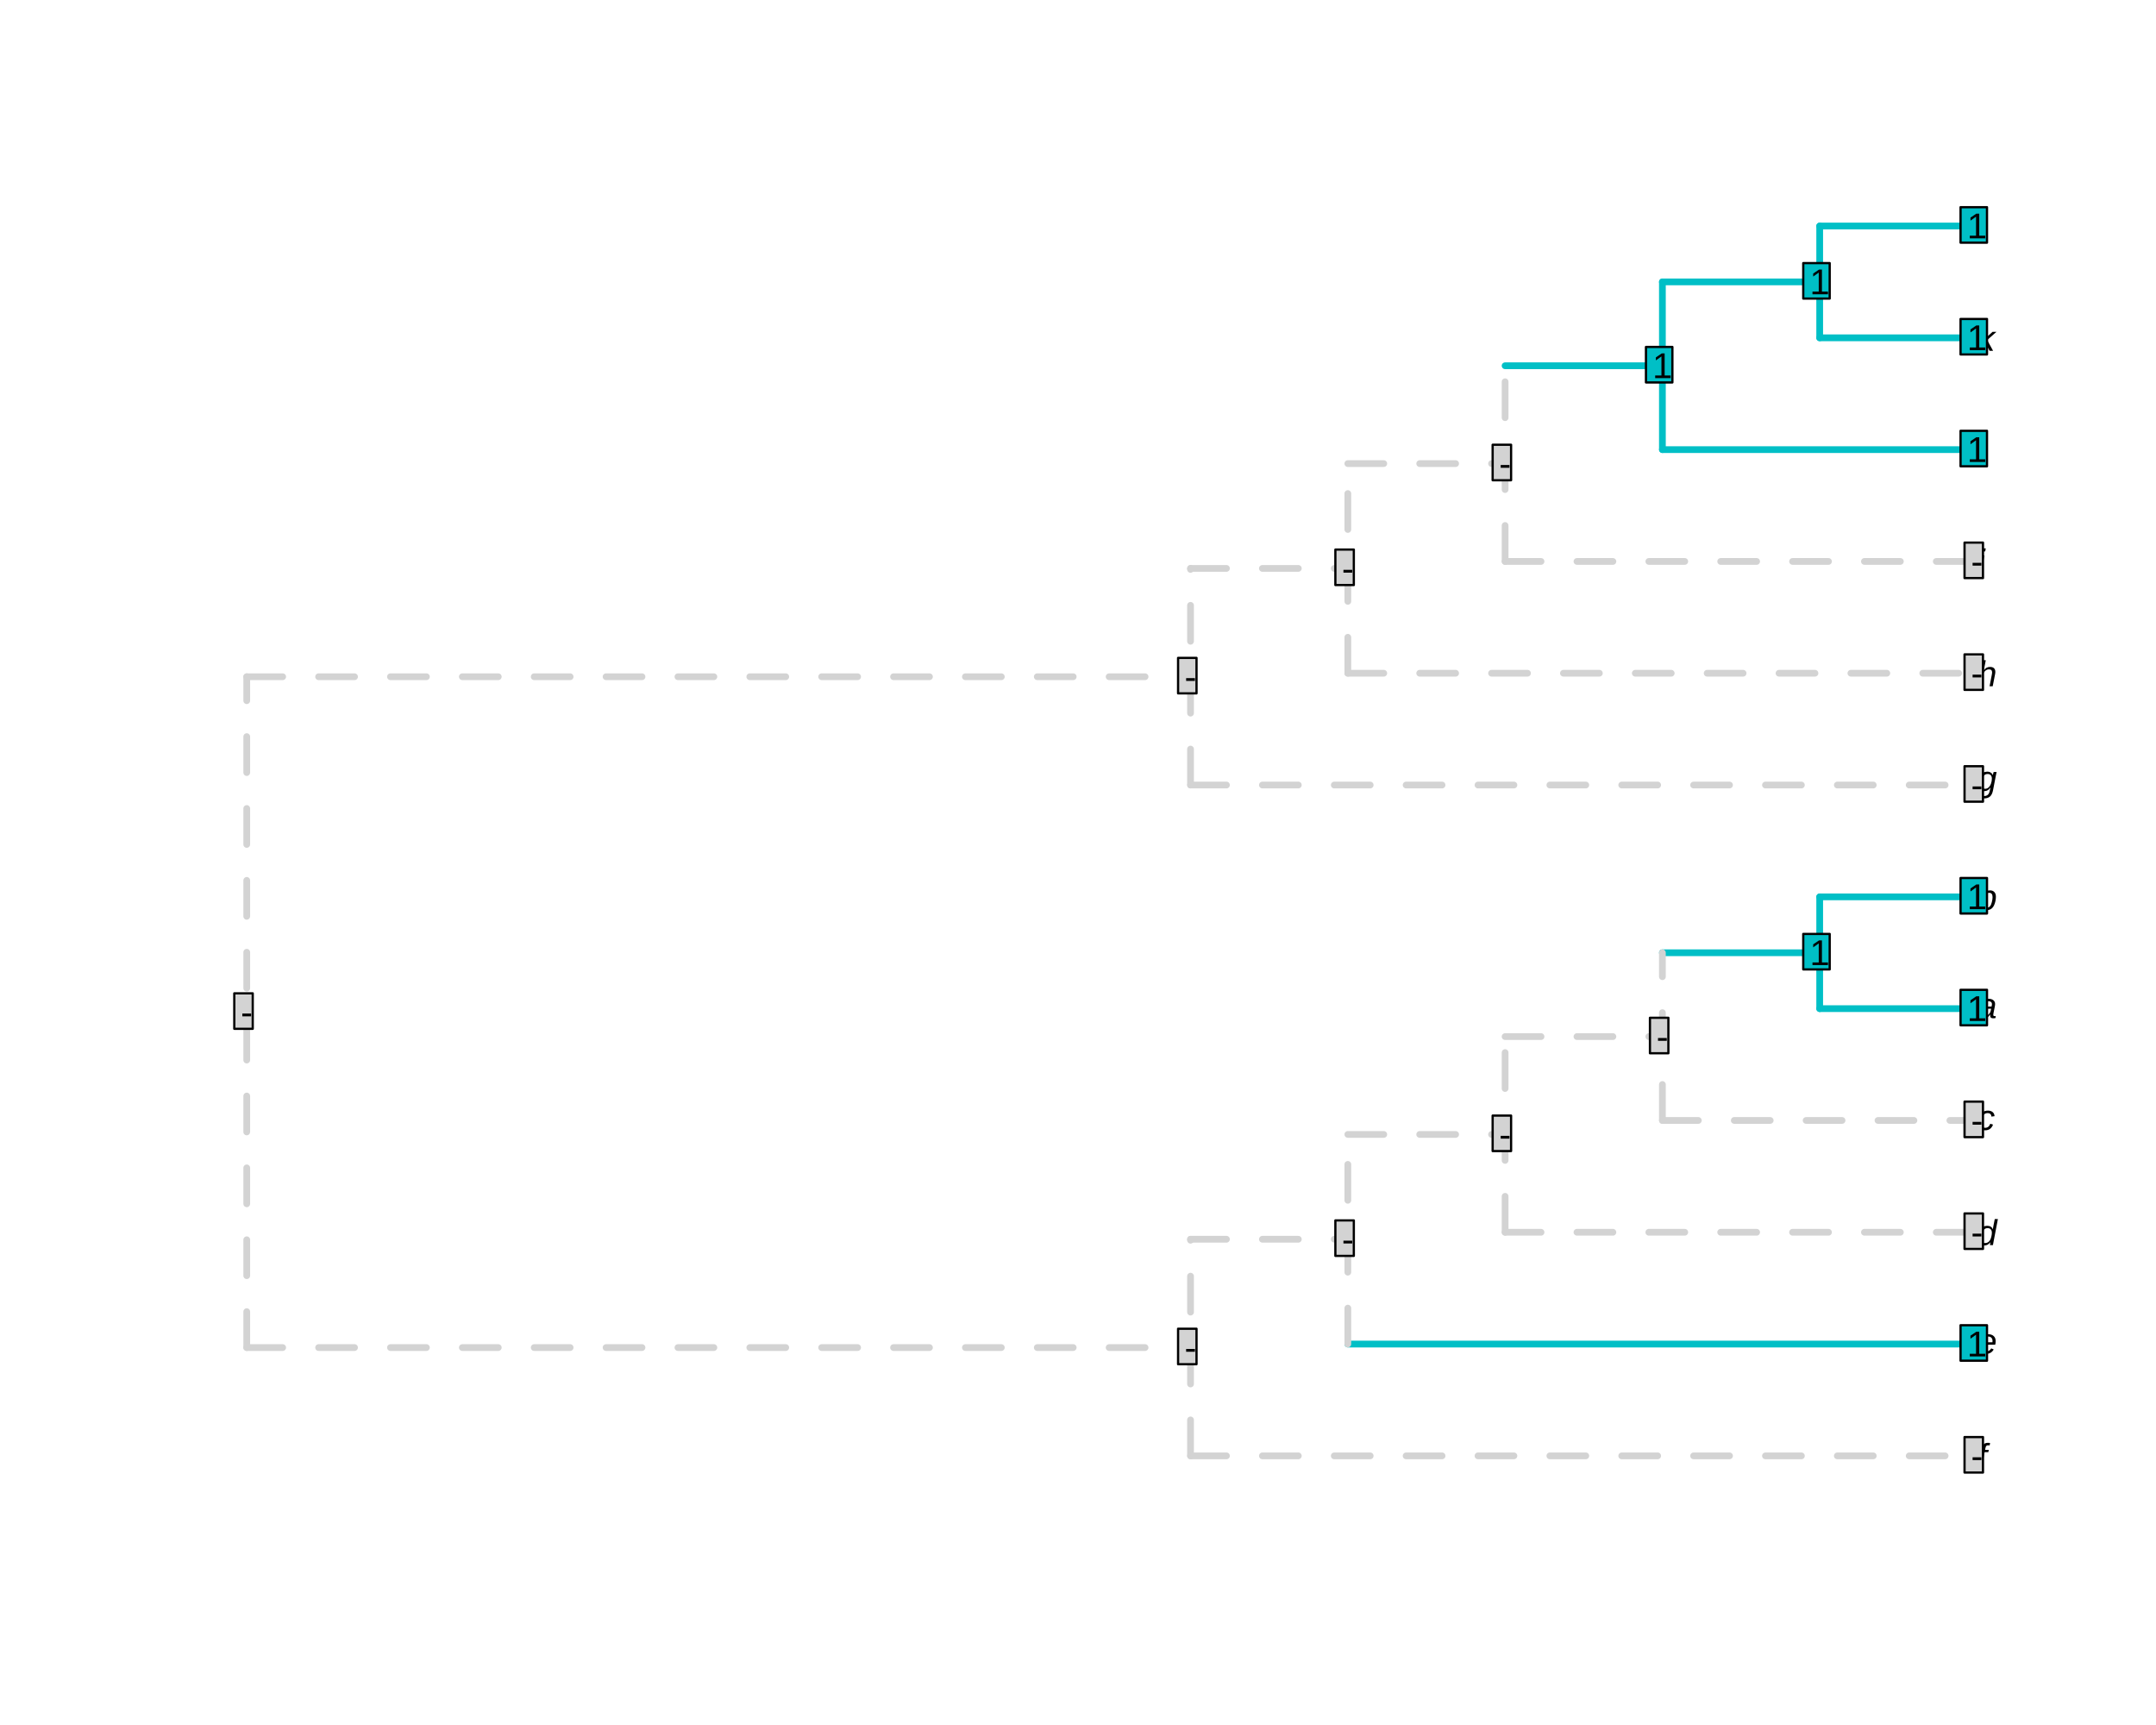
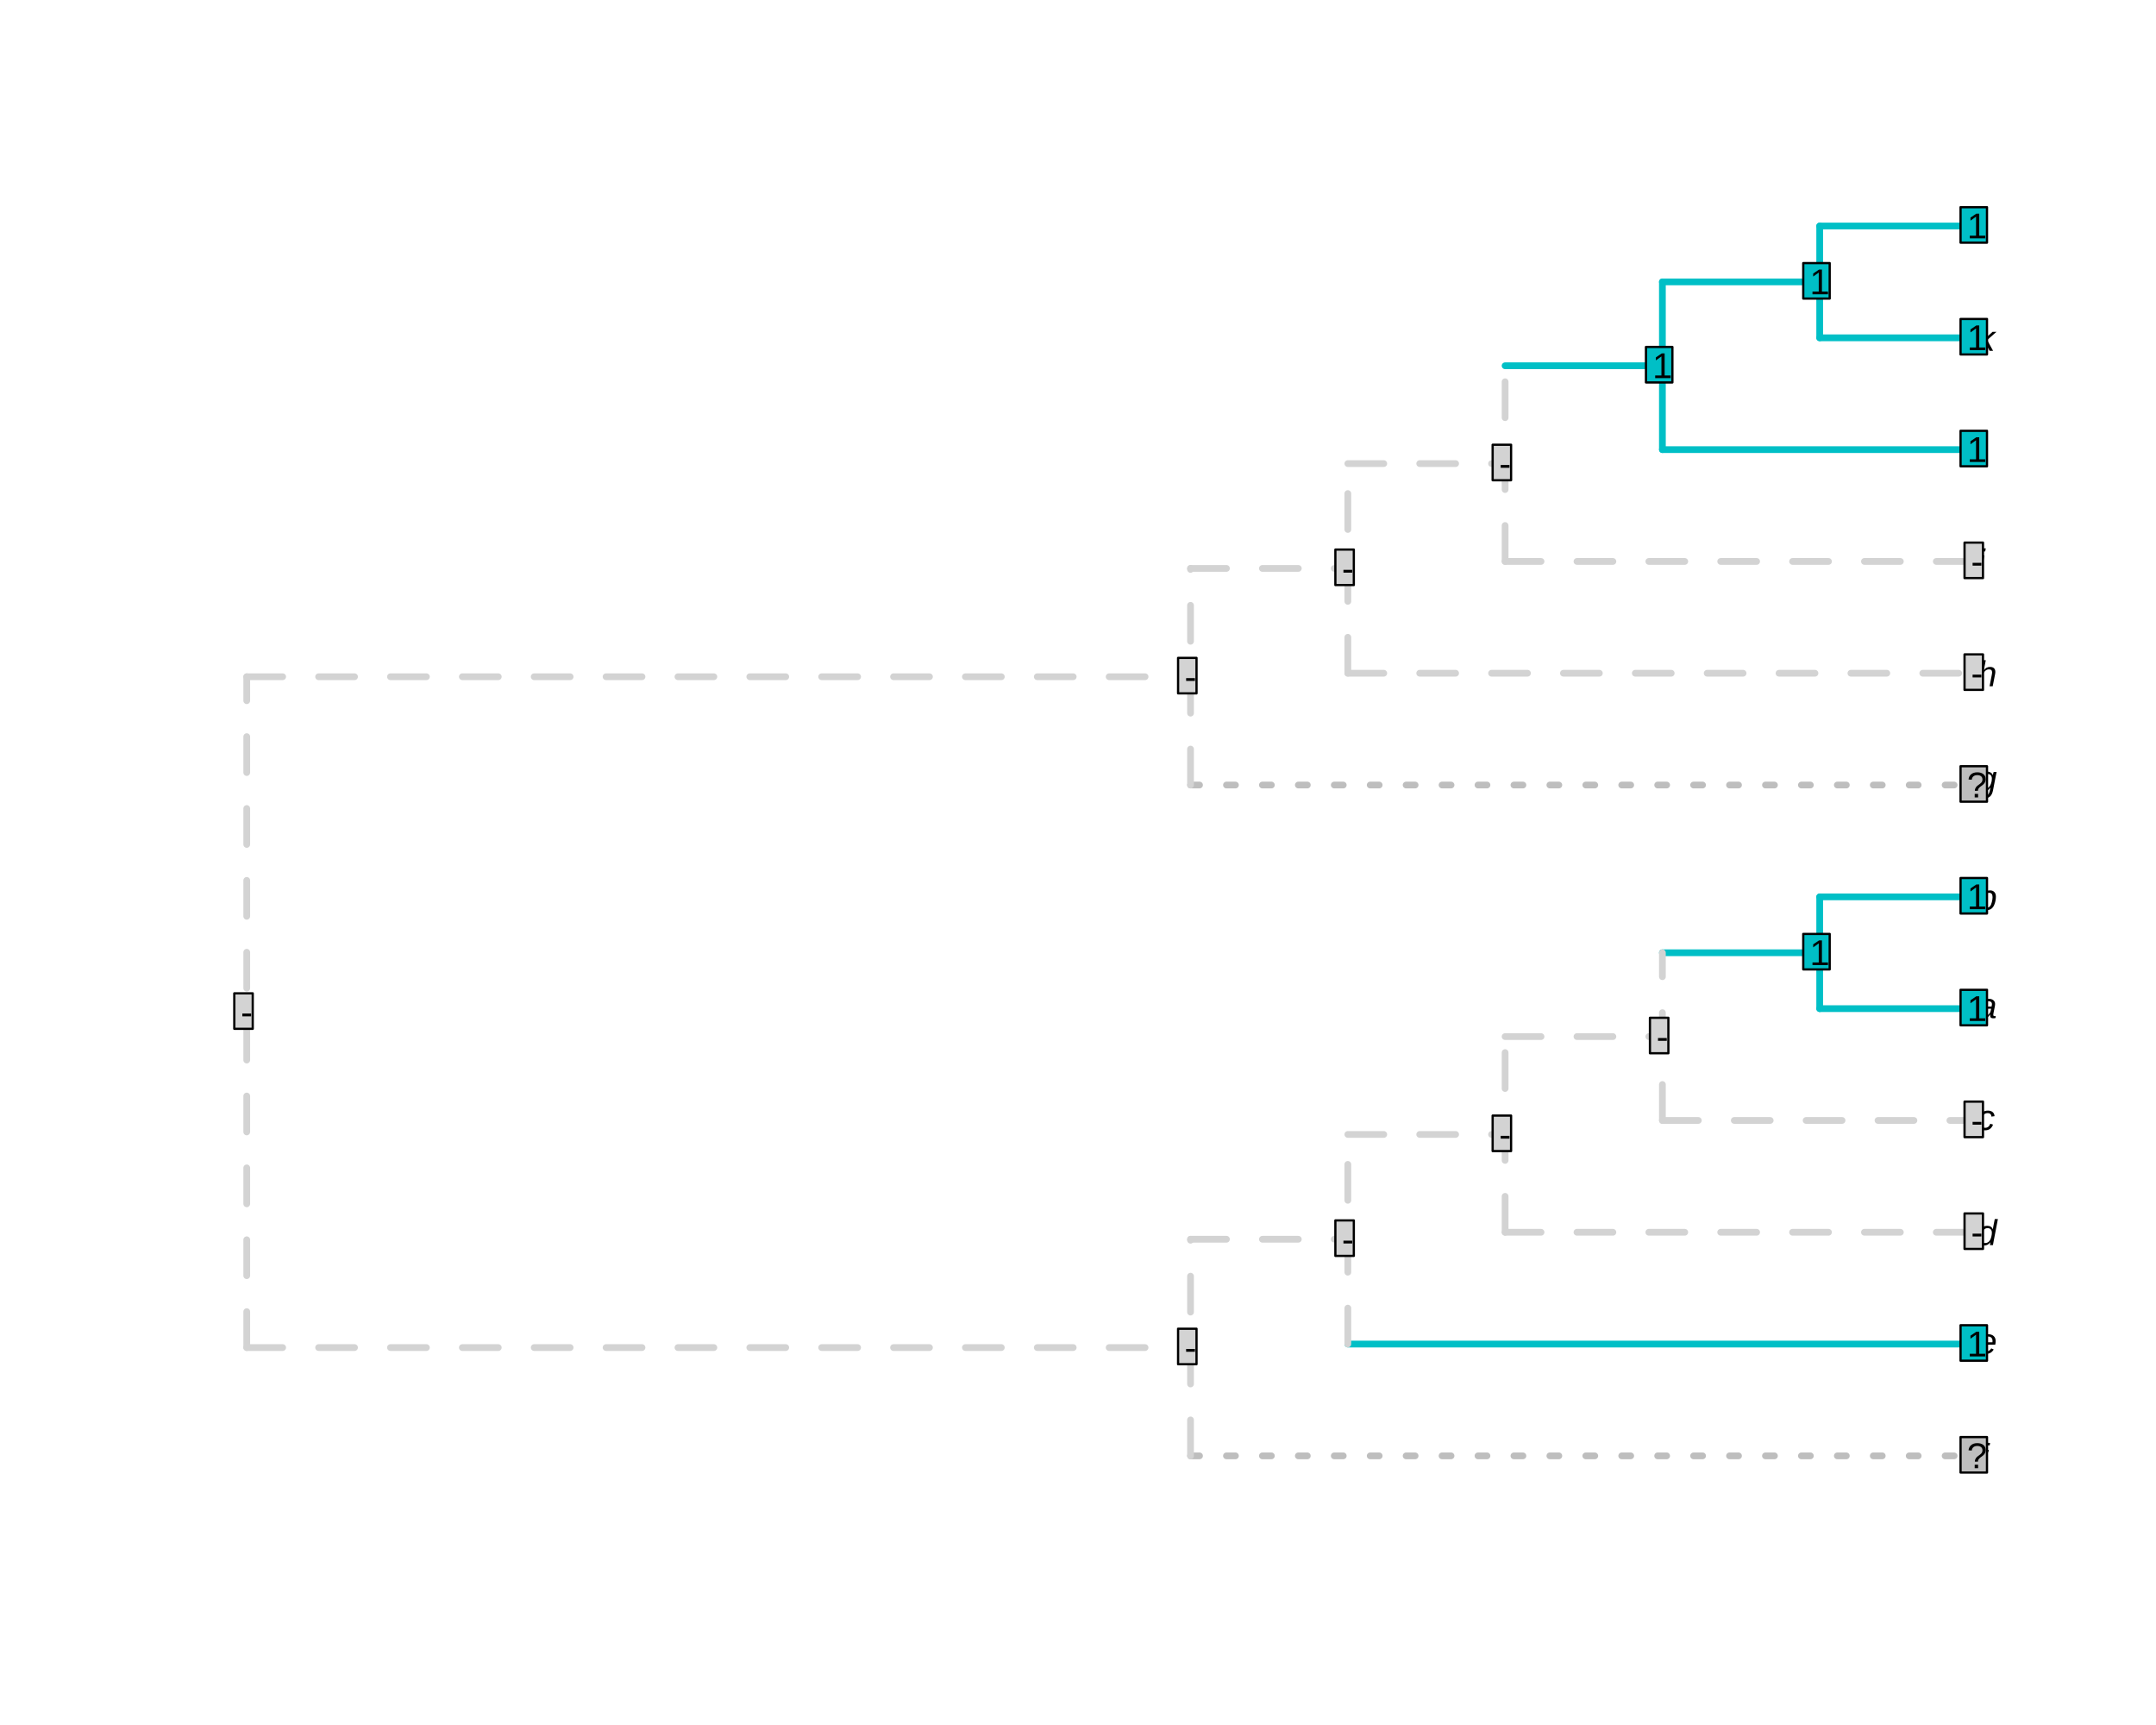
<svg xmlns="http://www.w3.org/2000/svg" viewBox="0 0 720.00 576.00">
  <defs>
    <style type="text/css">
    line, polyline, polygon, path, rect, circle {
      fill: none;
      stroke: #000000;
      stroke-linecap: round;
      stroke-linejoin: round;
      stroke-miterlimit: 10.00;
    }
  </style>
  </defs>
  <rect width="100%" height="100%" style="stroke: none; fill: #FFFFFF;" />
  <defs>
    <clipPath id="cpNTkuMDR8Njg5Ljc2fDUwMi41Nnw1OS4wNA==">
      <rect x="59.04" y="59.04" width="630.72" height="443.52" />
    </clipPath>
  </defs>
  <line x1="82.40" y1="449.97" x2="397.58" y2="449.97" style="stroke-width: 2.25; stroke: #D3D3D3; stroke-dasharray: 12.00,12.00;" clip-path="url(#cpNTkuMDR8Njg5Ljc2fDUwMi41Nnw1OS4wNA==)" />
-   <line x1="397.58" y1="486.13" x2="660.22" y2="486.13" style="stroke-width: 2.25; stroke: #D3D3D3; stroke-dasharray: 12.00,12.00;" clip-path="url(#cpNTkuMDR8Njg5Ljc2fDUwMi41Nnw1OS4wNA==)" />
+   <line x1="397.58" y1="486.13" x2="660.22" y2="486.13" style="stroke-width: 2.25; stroke: #BEBEBE; stroke-dasharray: 3.00,9.00;" clip-path="url(#cpNTkuMDR8Njg5Ljc2fDUwMi41Nnw1OS4wNA==)" />
  <line x1="397.58" y1="413.80" x2="450.11" y2="413.80" style="stroke-width: 2.25; stroke: #D3D3D3; stroke-dasharray: 12.00,12.00;" clip-path="url(#cpNTkuMDR8Njg5Ljc2fDUwMi41Nnw1OS4wNA==)" />
  <line x1="450.11" y1="448.80" x2="660.22" y2="448.80" style="stroke-width: 2.25; stroke: #00BFC6;" clip-path="url(#cpNTkuMDR8Njg5Ljc2fDUwMi41Nnw1OS4wNA==)" />
  <line x1="450.11" y1="378.80" x2="502.63" y2="378.80" style="stroke-width: 2.25; stroke: #D3D3D3; stroke-dasharray: 12.00,12.00;" clip-path="url(#cpNTkuMDR8Njg5Ljc2fDUwMi41Nnw1OS4wNA==)" />
  <line x1="502.63" y1="411.47" x2="660.22" y2="411.47" style="stroke-width: 2.25; stroke: #D3D3D3; stroke-dasharray: 12.00,12.00;" clip-path="url(#cpNTkuMDR8Njg5Ljc2fDUwMi41Nnw1OS4wNA==)" />
  <line x1="502.63" y1="346.13" x2="555.16" y2="346.13" style="stroke-width: 2.25; stroke: #D3D3D3; stroke-dasharray: 12.00,12.00;" clip-path="url(#cpNTkuMDR8Njg5Ljc2fDUwMi41Nnw1OS4wNA==)" />
  <line x1="555.16" y1="374.13" x2="660.22" y2="374.13" style="stroke-width: 2.25; stroke: #D3D3D3; stroke-dasharray: 12.00,12.00;" clip-path="url(#cpNTkuMDR8Njg5Ljc2fDUwMi41Nnw1OS4wNA==)" />
  <line x1="555.16" y1="318.13" x2="607.69" y2="318.13" style="stroke-width: 2.25; stroke: #00BFC6;" clip-path="url(#cpNTkuMDR8Njg5Ljc2fDUwMi41Nnw1OS4wNA==)" />
  <line x1="607.69" y1="336.80" x2="660.22" y2="336.80" style="stroke-width: 2.25; stroke: #00BFC6;" clip-path="url(#cpNTkuMDR8Njg5Ljc2fDUwMi41Nnw1OS4wNA==)" />
  <line x1="607.69" y1="299.47" x2="660.22" y2="299.47" style="stroke-width: 2.25; stroke: #00BFC6;" clip-path="url(#cpNTkuMDR8Njg5Ljc2fDUwMi41Nnw1OS4wNA==)" />
  <line x1="82.40" y1="225.97" x2="397.58" y2="225.97" style="stroke-width: 2.25; stroke: #D3D3D3; stroke-dasharray: 12.00,12.00;" clip-path="url(#cpNTkuMDR8Njg5Ljc2fDUwMi41Nnw1OS4wNA==)" />
-   <line x1="397.58" y1="262.13" x2="660.22" y2="262.13" style="stroke-width: 2.25; stroke: #D3D3D3; stroke-dasharray: 12.00,12.00;" clip-path="url(#cpNTkuMDR8Njg5Ljc2fDUwMi41Nnw1OS4wNA==)" />
+   <line x1="397.58" y1="262.13" x2="660.22" y2="262.13" style="stroke-width: 2.25; stroke: #BEBEBE; stroke-dasharray: 3.00,9.00;" clip-path="url(#cpNTkuMDR8Njg5Ljc2fDUwMi41Nnw1OS4wNA==)" />
  <line x1="397.58" y1="189.80" x2="450.11" y2="189.80" style="stroke-width: 2.25; stroke: #D3D3D3; stroke-dasharray: 12.00,12.00;" clip-path="url(#cpNTkuMDR8Njg5Ljc2fDUwMi41Nnw1OS4wNA==)" />
  <line x1="450.11" y1="224.80" x2="660.22" y2="224.80" style="stroke-width: 2.25; stroke: #D3D3D3; stroke-dasharray: 12.00,12.00;" clip-path="url(#cpNTkuMDR8Njg5Ljc2fDUwMi41Nnw1OS4wNA==)" />
  <line x1="450.11" y1="154.80" x2="502.63" y2="154.80" style="stroke-width: 2.25; stroke: #D3D3D3; stroke-dasharray: 12.00,12.00;" clip-path="url(#cpNTkuMDR8Njg5Ljc2fDUwMi41Nnw1OS4wNA==)" />
  <line x1="502.63" y1="187.47" x2="660.22" y2="187.47" style="stroke-width: 2.25; stroke: #D3D3D3; stroke-dasharray: 12.00,12.00;" clip-path="url(#cpNTkuMDR8Njg5Ljc2fDUwMi41Nnw1OS4wNA==)" />
  <line x1="502.63" y1="122.13" x2="555.16" y2="122.13" style="stroke-width: 2.25; stroke: #00BFC6;" clip-path="url(#cpNTkuMDR8Njg5Ljc2fDUwMi41Nnw1OS4wNA==)" />
  <line x1="555.16" y1="150.13" x2="660.22" y2="150.13" style="stroke-width: 2.25; stroke: #00BFC6;" clip-path="url(#cpNTkuMDR8Njg5Ljc2fDUwMi41Nnw1OS4wNA==)" />
  <line x1="555.16" y1="94.13" x2="607.69" y2="94.13" style="stroke-width: 2.25; stroke: #00BFC6;" clip-path="url(#cpNTkuMDR8Njg5Ljc2fDUwMi41Nnw1OS4wNA==)" />
  <line x1="607.69" y1="112.80" x2="660.22" y2="112.80" style="stroke-width: 2.25; stroke: #00BFC6;" clip-path="url(#cpNTkuMDR8Njg5Ljc2fDUwMi41Nnw1OS4wNA==)" />
  <line x1="607.69" y1="75.47" x2="660.22" y2="75.47" style="stroke-width: 2.25; stroke: #00BFC6;" clip-path="url(#cpNTkuMDR8Njg5Ljc2fDUwMi41Nnw1OS4wNA==)" />
  <line x1="82.40" y1="449.97" x2="82.40" y2="225.97" style="stroke-width: 2.25; stroke: #D3D3D3; stroke-dasharray: 12.00,12.00;" clip-path="url(#cpNTkuMDR8Njg5Ljc2fDUwMi41Nnw1OS4wNA==)" />
  <line x1="397.58" y1="486.13" x2="397.58" y2="413.80" style="stroke-width: 2.25; stroke: #D3D3D3; stroke-dasharray: 12.00,12.00;" clip-path="url(#cpNTkuMDR8Njg5Ljc2fDUwMi41Nnw1OS4wNA==)" />
  <line x1="450.11" y1="448.80" x2="450.11" y2="378.80" style="stroke-width: 2.25; stroke: #D3D3D3; stroke-dasharray: 12.00,12.00;" clip-path="url(#cpNTkuMDR8Njg5Ljc2fDUwMi41Nnw1OS4wNA==)" />
  <line x1="502.63" y1="411.47" x2="502.63" y2="346.13" style="stroke-width: 2.25; stroke: #D3D3D3; stroke-dasharray: 12.00,12.00;" clip-path="url(#cpNTkuMDR8Njg5Ljc2fDUwMi41Nnw1OS4wNA==)" />
  <line x1="555.16" y1="374.13" x2="555.16" y2="318.13" style="stroke-width: 2.25; stroke: #D3D3D3; stroke-dasharray: 12.00,12.00;" clip-path="url(#cpNTkuMDR8Njg5Ljc2fDUwMi41Nnw1OS4wNA==)" />
  <line x1="607.69" y1="336.80" x2="607.69" y2="299.47" style="stroke-width: 2.25; stroke: #00BFC6;" clip-path="url(#cpNTkuMDR8Njg5Ljc2fDUwMi41Nnw1OS4wNA==)" />
  <line x1="397.58" y1="262.13" x2="397.58" y2="189.80" style="stroke-width: 2.25; stroke: #D3D3D3; stroke-dasharray: 12.00,12.00;" clip-path="url(#cpNTkuMDR8Njg5Ljc2fDUwMi41Nnw1OS4wNA==)" />
  <line x1="450.11" y1="224.80" x2="450.11" y2="154.80" style="stroke-width: 2.25; stroke: #D3D3D3; stroke-dasharray: 12.00,12.00;" clip-path="url(#cpNTkuMDR8Njg5Ljc2fDUwMi41Nnw1OS4wNA==)" />
  <line x1="502.63" y1="187.47" x2="502.63" y2="122.13" style="stroke-width: 2.25; stroke: #D3D3D3; stroke-dasharray: 12.00,12.00;" clip-path="url(#cpNTkuMDR8Njg5Ljc2fDUwMi41Nnw1OS4wNA==)" />
  <line x1="555.16" y1="150.13" x2="555.16" y2="94.13" style="stroke-width: 2.25; stroke: #00BFC6;" clip-path="url(#cpNTkuMDR8Njg5Ljc2fDUwMi41Nnw1OS4wNA==)" />
  <line x1="607.69" y1="112.80" x2="607.69" y2="75.47" style="stroke-width: 2.25; stroke: #00BFC6;" clip-path="url(#cpNTkuMDR8Njg5Ljc2fDUwMi41Nnw1OS4wNA==)" />
  <g clip-path="url(#cpNTkuMDR8Njg5Ljc2fDUwMi41Nnw1OS4wNA==)">
    <text x="660.22" y="339.96" style="font-size: 12.00px; font-style: italic; font-family: Liberation Sans;" textLength="6.67px" lengthAdjust="spacingAndGlyphs">a</text>
  </g>
  <g clip-path="url(#cpNTkuMDR8Njg5Ljc2fDUwMi41Nnw1OS4wNA==)">
    <text x="660.22" y="303.76" style="font-size: 12.00px; font-style: italic; font-family: Liberation Sans;" textLength="6.67px" lengthAdjust="spacingAndGlyphs">b</text>
  </g>
  <g clip-path="url(#cpNTkuMDR8Njg5Ljc2fDUwMi41Nnw1OS4wNA==)">
    <text x="660.22" y="377.30" style="font-size: 12.00px; font-style: italic; font-family: Liberation Sans;" textLength="6.00px" lengthAdjust="spacingAndGlyphs">c</text>
  </g>
  <g clip-path="url(#cpNTkuMDR8Njg5Ljc2fDUwMi41Nnw1OS4wNA==)">
    <text x="660.22" y="415.76" style="font-size: 12.00px; font-style: italic; font-family: Liberation Sans;" textLength="6.67px" lengthAdjust="spacingAndGlyphs">d</text>
  </g>
  <g clip-path="url(#cpNTkuMDR8Njg5Ljc2fDUwMi41Nnw1OS4wNA==)">
    <text x="660.22" y="451.96" style="font-size: 12.00px; font-style: italic; font-family: Liberation Sans;" textLength="6.67px" lengthAdjust="spacingAndGlyphs">e</text>
  </g>
  <g clip-path="url(#cpNTkuMDR8Njg5Ljc2fDUwMi41Nnw1OS4wNA==)">
    <text x="660.22" y="490.48" style="font-size: 12.00px; font-style: italic; font-family: Liberation Sans;" textLength="3.33px" lengthAdjust="spacingAndGlyphs">f</text>
  </g>
  <g clip-path="url(#cpNTkuMDR8Njg5Ljc2fDUwMi41Nnw1OS4wNA==)">
    <text x="660.22" y="264.12" style="font-size: 12.00px; font-style: italic; font-family: Liberation Sans;" textLength="6.67px" lengthAdjust="spacingAndGlyphs">g</text>
  </g>
  <g clip-path="url(#cpNTkuMDR8Njg5Ljc2fDUwMi41Nnw1OS4wNA==)">
    <text x="660.22" y="229.15" style="font-size: 12.00px; font-style: italic; font-family: Liberation Sans;" textLength="6.67px" lengthAdjust="spacingAndGlyphs">h</text>
  </g>
  <g clip-path="url(#cpNTkuMDR8Njg5Ljc2fDUwMi41Nnw1OS4wNA==)">
    <text x="660.22" y="191.82" style="font-size: 12.00px; font-style: italic; font-family: Liberation Sans;" textLength="2.67px" lengthAdjust="spacingAndGlyphs">i</text>
  </g>
  <g clip-path="url(#cpNTkuMDR8Njg5Ljc2fDUwMi41Nnw1OS4wNA==)">
    <text x="660.22" y="153.24" style="font-size: 12.00px; font-style: italic; font-family: Liberation Sans;" textLength="2.67px" lengthAdjust="spacingAndGlyphs">j</text>
  </g>
  <g clip-path="url(#cpNTkuMDR8Njg5Ljc2fDUwMi41Nnw1OS4wNA==)">
    <text x="660.22" y="117.15" style="font-size: 12.00px; font-style: italic; font-family: Liberation Sans;" textLength="6.00px" lengthAdjust="spacingAndGlyphs">k</text>
  </g>
  <g clip-path="url(#cpNTkuMDR8Njg5Ljc2fDUwMi41Nnw1OS4wNA==)">
    <text x="660.22" y="79.82" style="font-size: 12.00px; font-style: italic; font-family: Liberation Sans;" textLength="2.67px" lengthAdjust="spacingAndGlyphs">l</text>
  </g>
  <rect x="654.73" y="330.51" width="8.83" height="11.85" style="stroke-width: 0.75; fill: #00BFC6;" clip-path="url(#cpNTkuMDR8Njg5Ljc2fDUwMi41Nnw1OS4wNA==)" />
  <rect x="654.73" y="293.18" width="8.83" height="11.85" style="stroke-width: 0.75; fill: #00BFC6;" clip-path="url(#cpNTkuMDR8Njg5Ljc2fDUwMi41Nnw1OS4wNA==)" />
  <rect x="656.06" y="367.85" width="6.16" height="11.85" style="stroke-width: 0.75; fill: #D3D3D3;" clip-path="url(#cpNTkuMDR8Njg5Ljc2fDUwMi41Nnw1OS4wNA==)" />
  <rect x="656.06" y="405.18" width="6.16" height="11.85" style="stroke-width: 0.75; fill: #D3D3D3;" clip-path="url(#cpNTkuMDR8Njg5Ljc2fDUwMi41Nnw1OS4wNA==)" />
  <rect x="654.73" y="442.51" width="8.83" height="11.85" style="stroke-width: 0.75; fill: #00BFC6;" clip-path="url(#cpNTkuMDR8Njg5Ljc2fDUwMi41Nnw1OS4wNA==)" />
-   <rect x="656.06" y="479.85" width="6.16" height="11.85" style="stroke-width: 0.75; fill: #D3D3D3;" clip-path="url(#cpNTkuMDR8Njg5Ljc2fDUwMi41Nnw1OS4wNA==)" />
-   <rect x="656.06" y="255.85" width="6.16" height="11.85" style="stroke-width: 0.75; fill: #D3D3D3;" clip-path="url(#cpNTkuMDR8Njg5Ljc2fDUwMi41Nnw1OS4wNA==)" />
+   <rect x="654.73" y="479.85" width="8.83" height="11.85" style="stroke-width: 0.75; fill: #BEBEBE;" clip-path="url(#cpNTkuMDR8Njg5Ljc2fDUwMi41Nnw1OS4wNA==)" />
+   <rect x="654.73" y="255.85" width="8.83" height="11.85" style="stroke-width: 0.75; fill: #BEBEBE;" clip-path="url(#cpNTkuMDR8Njg5Ljc2fDUwMi41Nnw1OS4wNA==)" />
  <rect x="656.06" y="218.51" width="6.16" height="11.85" style="stroke-width: 0.75; fill: #D3D3D3;" clip-path="url(#cpNTkuMDR8Njg5Ljc2fDUwMi41Nnw1OS4wNA==)" />
  <rect x="656.06" y="181.18" width="6.16" height="11.85" style="stroke-width: 0.75; fill: #D3D3D3;" clip-path="url(#cpNTkuMDR8Njg5Ljc2fDUwMi41Nnw1OS4wNA==)" />
  <rect x="654.73" y="143.85" width="8.83" height="11.85" style="stroke-width: 0.75; fill: #00BFC6;" clip-path="url(#cpNTkuMDR8Njg5Ljc2fDUwMi41Nnw1OS4wNA==)" />
  <rect x="654.73" y="106.51" width="8.83" height="11.85" style="stroke-width: 0.75; fill: #00BFC6;" clip-path="url(#cpNTkuMDR8Njg5Ljc2fDUwMi41Nnw1OS4wNA==)" />
  <rect x="654.73" y="69.18" width="8.83" height="11.85" style="stroke-width: 0.75; fill: #00BFC6;" clip-path="url(#cpNTkuMDR8Njg5Ljc2fDUwMi41Nnw1OS4wNA==)" />
  <rect x="78.24" y="331.68" width="6.16" height="11.85" style="stroke-width: 0.75; fill: #D3D3D3;" clip-path="url(#cpNTkuMDR8Njg5Ljc2fDUwMi41Nnw1OS4wNA==)" />
  <rect x="393.42" y="443.68" width="6.16" height="11.85" style="stroke-width: 0.75; fill: #D3D3D3;" clip-path="url(#cpNTkuMDR8Njg5Ljc2fDUwMi41Nnw1OS4wNA==)" />
  <rect x="445.95" y="407.51" width="6.16" height="11.85" style="stroke-width: 0.75; fill: #D3D3D3;" clip-path="url(#cpNTkuMDR8Njg5Ljc2fDUwMi41Nnw1OS4wNA==)" />
  <rect x="498.47" y="372.51" width="6.16" height="11.85" style="stroke-width: 0.75; fill: #D3D3D3;" clip-path="url(#cpNTkuMDR8Njg5Ljc2fDUwMi41Nnw1OS4wNA==)" />
  <rect x="551.00" y="339.85" width="6.16" height="11.85" style="stroke-width: 0.75; fill: #D3D3D3;" clip-path="url(#cpNTkuMDR8Njg5Ljc2fDUwMi41Nnw1OS4wNA==)" />
  <rect x="602.20" y="311.85" width="8.83" height="11.85" style="stroke-width: 0.75; fill: #00BFC6;" clip-path="url(#cpNTkuMDR8Njg5Ljc2fDUwMi41Nnw1OS4wNA==)" />
  <rect x="393.42" y="219.68" width="6.16" height="11.85" style="stroke-width: 0.75; fill: #D3D3D3;" clip-path="url(#cpNTkuMDR8Njg5Ljc2fDUwMi41Nnw1OS4wNA==)" />
  <rect x="445.95" y="183.51" width="6.16" height="11.85" style="stroke-width: 0.75; fill: #D3D3D3;" clip-path="url(#cpNTkuMDR8Njg5Ljc2fDUwMi41Nnw1OS4wNA==)" />
  <rect x="498.47" y="148.51" width="6.16" height="11.85" style="stroke-width: 0.75; fill: #D3D3D3;" clip-path="url(#cpNTkuMDR8Njg5Ljc2fDUwMi41Nnw1OS4wNA==)" />
  <rect x="549.67" y="115.85" width="8.83" height="11.85" style="stroke-width: 0.75; fill: #00BFC6;" clip-path="url(#cpNTkuMDR8Njg5Ljc2fDUwMi41Nnw1OS4wNA==)" />
  <rect x="602.20" y="87.85" width="8.83" height="11.85" style="stroke-width: 0.75; fill: #00BFC6;" clip-path="url(#cpNTkuMDR8Njg5Ljc2fDUwMi41Nnw1OS4wNA==)" />
  <g clip-path="url(#cpNTkuMDR8Njg5Ljc2fDUwMi41Nnw1OS4wNA==)">
    <text x="656.89" y="340.92" style="font-size: 12.00px; font-family: Liberation Sans;" textLength="6.67px" lengthAdjust="spacingAndGlyphs">1</text>
  </g>
  <g clip-path="url(#cpNTkuMDR8Njg5Ljc2fDUwMi41Nnw1OS4wNA==)">
    <text x="656.89" y="303.59" style="font-size: 12.00px; font-family: Liberation Sans;" textLength="6.67px" lengthAdjust="spacingAndGlyphs">1</text>
  </g>
  <g clip-path="url(#cpNTkuMDR8Njg5Ljc2fDUwMi41Nnw1OS4wNA==)">
    <text x="658.22" y="378.26" style="font-size: 12.00px; font-family: Liberation Sans;" textLength="4.00px" lengthAdjust="spacingAndGlyphs">-</text>
  </g>
  <g clip-path="url(#cpNTkuMDR8Njg5Ljc2fDUwMi41Nnw1OS4wNA==)">
    <text x="658.22" y="415.59" style="font-size: 12.00px; font-family: Liberation Sans;" textLength="4.00px" lengthAdjust="spacingAndGlyphs">-</text>
  </g>
  <g clip-path="url(#cpNTkuMDR8Njg5Ljc2fDUwMi41Nnw1OS4wNA==)">
    <text x="656.89" y="452.93" style="font-size: 12.00px; font-family: Liberation Sans;" textLength="6.67px" lengthAdjust="spacingAndGlyphs">1</text>
  </g>
  <g clip-path="url(#cpNTkuMDR8Njg5Ljc2fDUwMi41Nnw1OS4wNA==)">
-     <text x="658.22" y="490.26" style="font-size: 12.00px; font-family: Liberation Sans;" textLength="4.00px" lengthAdjust="spacingAndGlyphs">-</text>
+     <text x="656.89" y="490.26" style="font-size: 12.00px; font-family: Liberation Sans;" textLength="6.67px" lengthAdjust="spacingAndGlyphs">?</text>
  </g>
  <g clip-path="url(#cpNTkuMDR8Njg5Ljc2fDUwMi41Nnw1OS4wNA==)">
-     <text x="658.22" y="266.26" style="font-size: 12.00px; font-family: Liberation Sans;" textLength="4.00px" lengthAdjust="spacingAndGlyphs">-</text>
+     <text x="656.89" y="266.26" style="font-size: 12.00px; font-family: Liberation Sans;" textLength="6.67px" lengthAdjust="spacingAndGlyphs">?</text>
  </g>
  <g clip-path="url(#cpNTkuMDR8Njg5Ljc2fDUwMi41Nnw1OS4wNA==)">
    <text x="658.22" y="228.92" style="font-size: 12.00px; font-family: Liberation Sans;" textLength="4.00px" lengthAdjust="spacingAndGlyphs">-</text>
  </g>
  <g clip-path="url(#cpNTkuMDR8Njg5Ljc2fDUwMi41Nnw1OS4wNA==)">
    <text x="658.22" y="191.59" style="font-size: 12.00px; font-family: Liberation Sans;" textLength="4.00px" lengthAdjust="spacingAndGlyphs">-</text>
  </g>
  <g clip-path="url(#cpNTkuMDR8Njg5Ljc2fDUwMi41Nnw1OS4wNA==)">
    <text x="656.89" y="154.26" style="font-size: 12.00px; font-family: Liberation Sans;" textLength="6.67px" lengthAdjust="spacingAndGlyphs">1</text>
  </g>
  <g clip-path="url(#cpNTkuMDR8Njg5Ljc2fDUwMi41Nnw1OS4wNA==)">
    <text x="656.89" y="116.92" style="font-size: 12.00px; font-family: Liberation Sans;" textLength="6.67px" lengthAdjust="spacingAndGlyphs">1</text>
  </g>
  <g clip-path="url(#cpNTkuMDR8Njg5Ljc2fDUwMi41Nnw1OS4wNA==)">
    <text x="656.89" y="79.59" style="font-size: 12.00px; font-family: Liberation Sans;" textLength="6.67px" lengthAdjust="spacingAndGlyphs">1</text>
  </g>
  <g clip-path="url(#cpNTkuMDR8Njg5Ljc2fDUwMi41Nnw1OS4wNA==)">
    <text x="80.40" y="342.09" style="font-size: 12.00px; font-family: Liberation Sans;" textLength="4.00px" lengthAdjust="spacingAndGlyphs">-</text>
  </g>
  <g clip-path="url(#cpNTkuMDR8Njg5Ljc2fDUwMi41Nnw1OS4wNA==)">
    <text x="395.58" y="454.09" style="font-size: 12.00px; font-family: Liberation Sans;" textLength="4.00px" lengthAdjust="spacingAndGlyphs">-</text>
  </g>
  <g clip-path="url(#cpNTkuMDR8Njg5Ljc2fDUwMi41Nnw1OS4wNA==)">
    <text x="448.11" y="417.93" style="font-size: 12.00px; font-family: Liberation Sans;" textLength="4.00px" lengthAdjust="spacingAndGlyphs">-</text>
  </g>
  <g clip-path="url(#cpNTkuMDR8Njg5Ljc2fDUwMi41Nnw1OS4wNA==)">
    <text x="500.63" y="382.93" style="font-size: 12.00px; font-family: Liberation Sans;" textLength="4.00px" lengthAdjust="spacingAndGlyphs">-</text>
  </g>
  <g clip-path="url(#cpNTkuMDR8Njg5Ljc2fDUwMi41Nnw1OS4wNA==)">
    <text x="553.16" y="350.26" style="font-size: 12.00px; font-family: Liberation Sans;" textLength="4.00px" lengthAdjust="spacingAndGlyphs">-</text>
  </g>
  <g clip-path="url(#cpNTkuMDR8Njg5Ljc2fDUwMi41Nnw1OS4wNA==)">
    <text x="604.36" y="322.26" style="font-size: 12.00px; font-family: Liberation Sans;" textLength="6.67px" lengthAdjust="spacingAndGlyphs">1</text>
  </g>
  <g clip-path="url(#cpNTkuMDR8Njg5Ljc2fDUwMi41Nnw1OS4wNA==)">
    <text x="395.58" y="230.09" style="font-size: 12.00px; font-family: Liberation Sans;" textLength="4.00px" lengthAdjust="spacingAndGlyphs">-</text>
  </g>
  <g clip-path="url(#cpNTkuMDR8Njg5Ljc2fDUwMi41Nnw1OS4wNA==)">
    <text x="448.11" y="193.93" style="font-size: 12.00px; font-family: Liberation Sans;" textLength="4.00px" lengthAdjust="spacingAndGlyphs">-</text>
  </g>
  <g clip-path="url(#cpNTkuMDR8Njg5Ljc2fDUwMi41Nnw1OS4wNA==)">
    <text x="500.63" y="158.92" style="font-size: 12.00px; font-family: Liberation Sans;" textLength="4.00px" lengthAdjust="spacingAndGlyphs">-</text>
  </g>
  <g clip-path="url(#cpNTkuMDR8Njg5Ljc2fDUwMi41Nnw1OS4wNA==)">
    <text x="551.83" y="126.26" style="font-size: 12.00px; font-family: Liberation Sans;" textLength="6.67px" lengthAdjust="spacingAndGlyphs">1</text>
  </g>
  <g clip-path="url(#cpNTkuMDR8Njg5Ljc2fDUwMi41Nnw1OS4wNA==)">
    <text x="604.36" y="98.26" style="font-size: 12.00px; font-family: Liberation Sans;" textLength="6.67px" lengthAdjust="spacingAndGlyphs">1</text>
  </g>
</svg>
